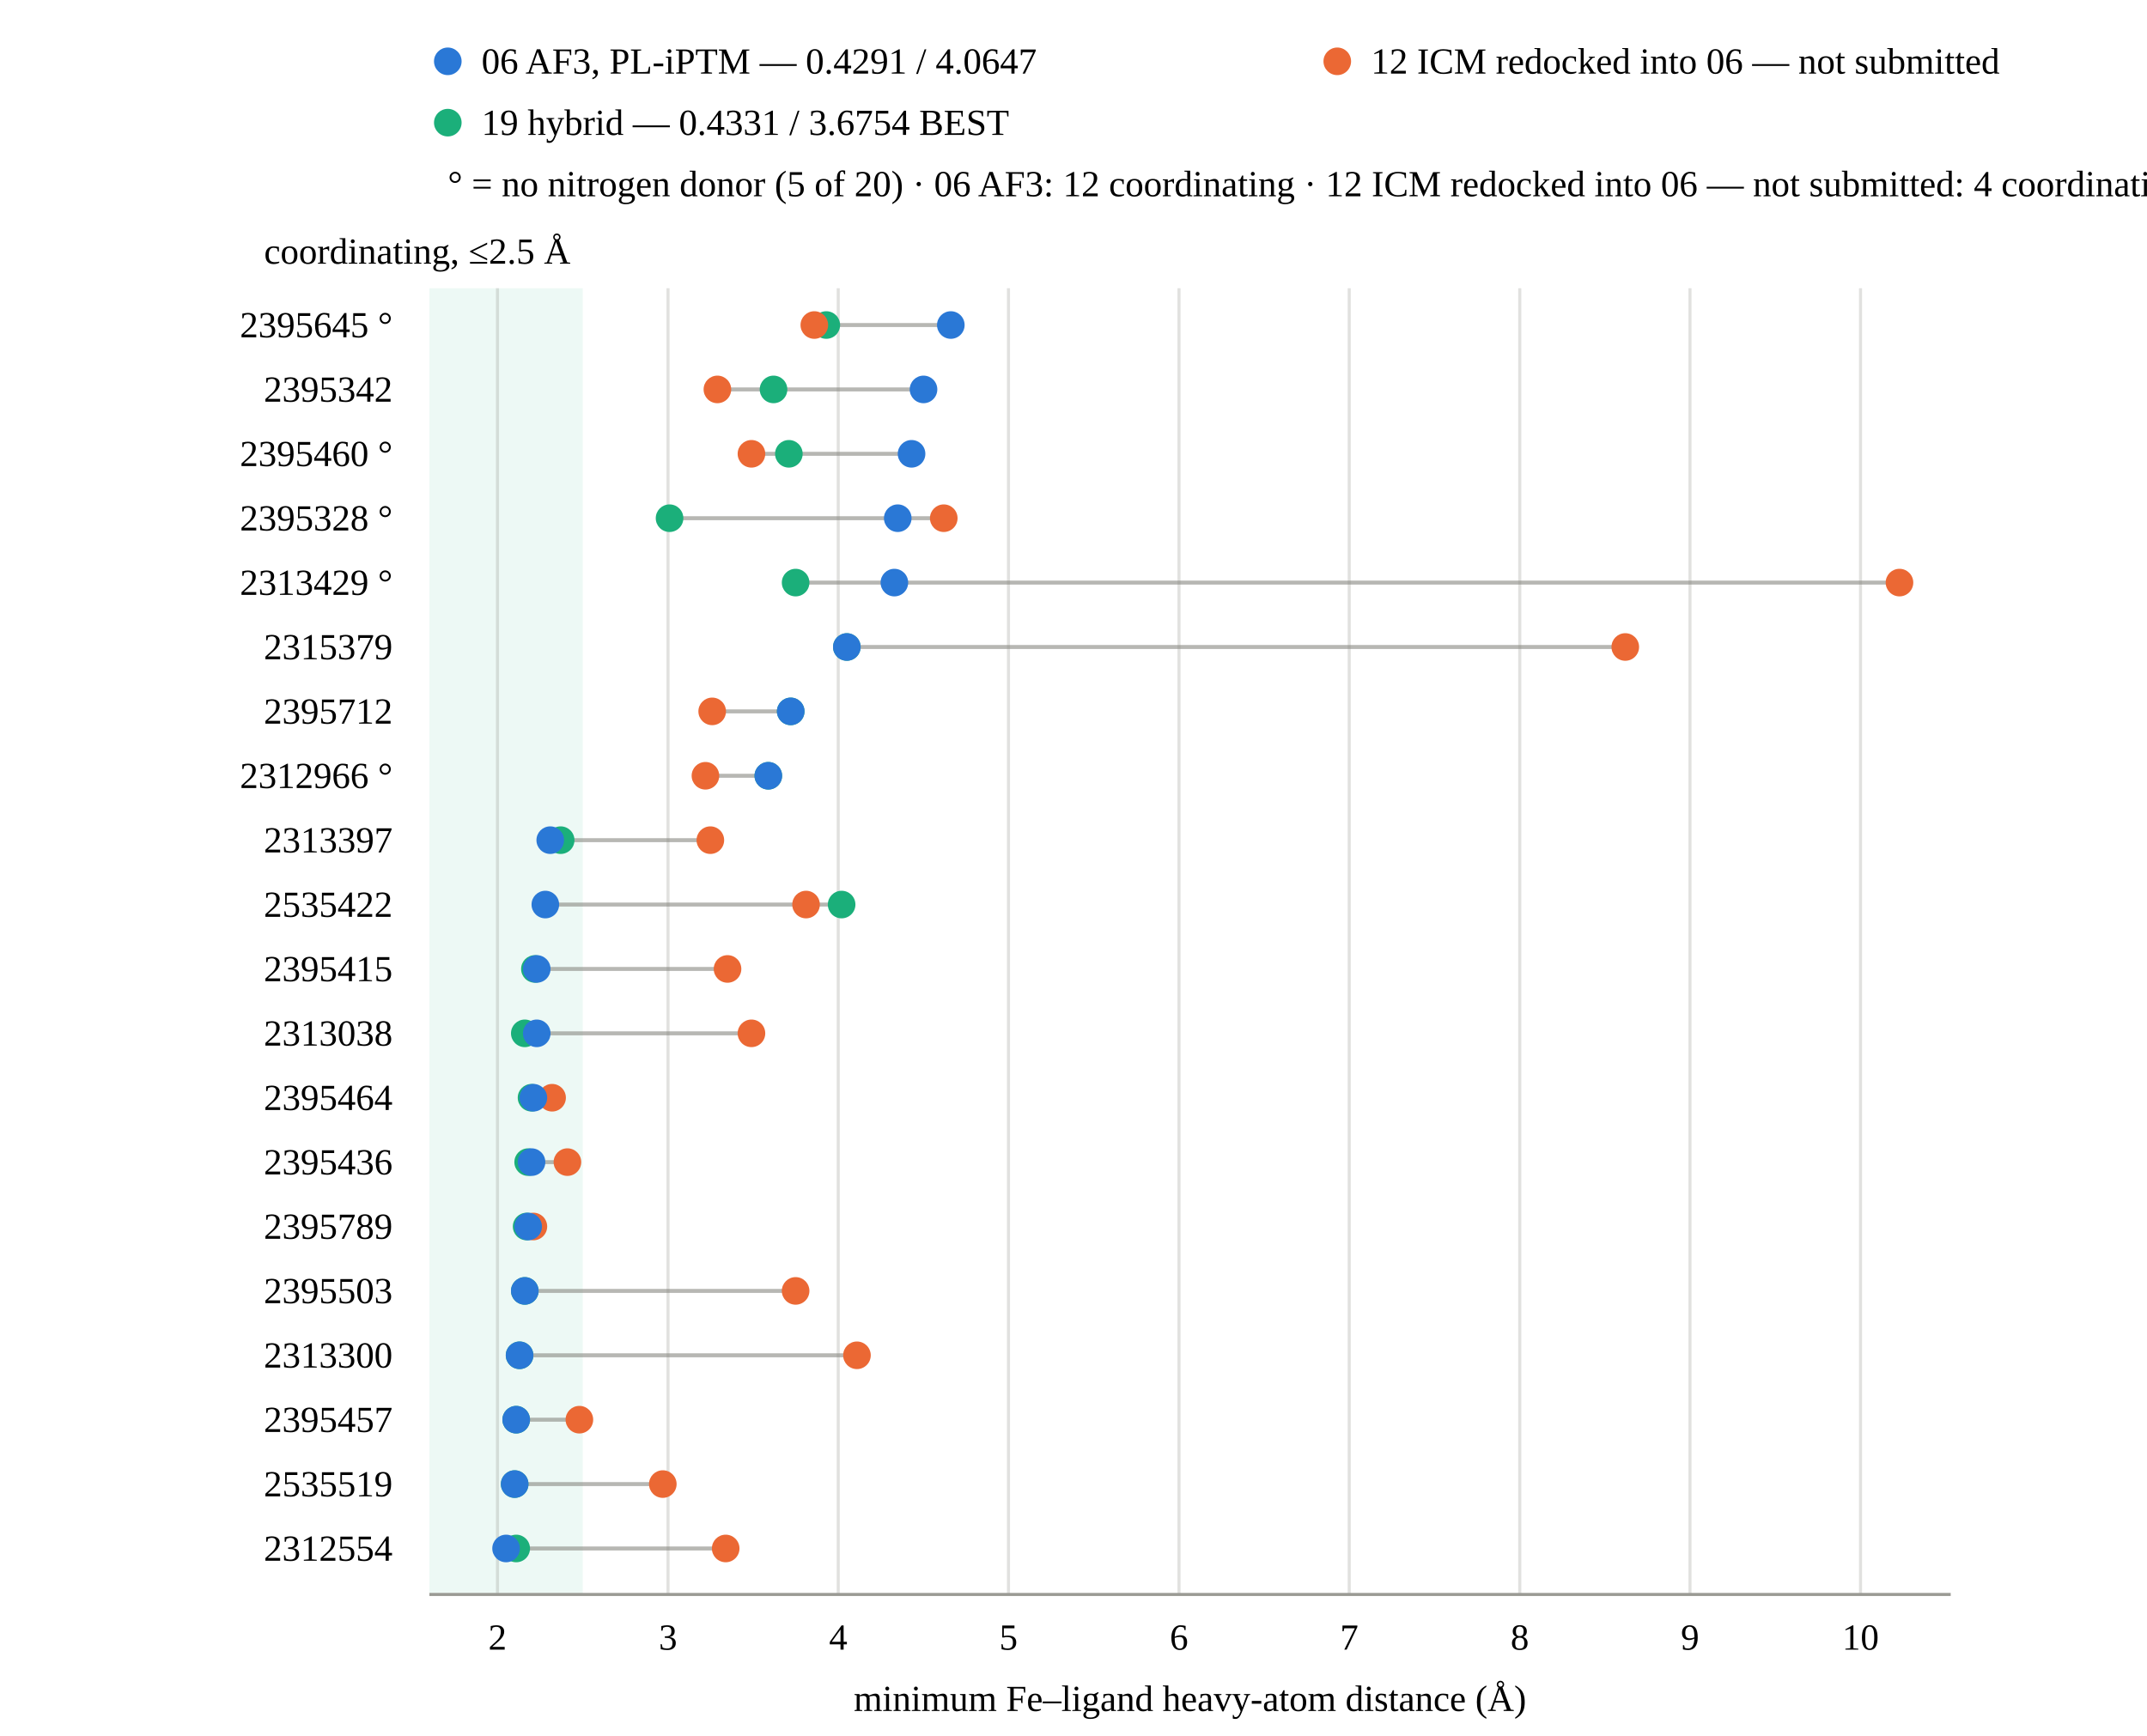
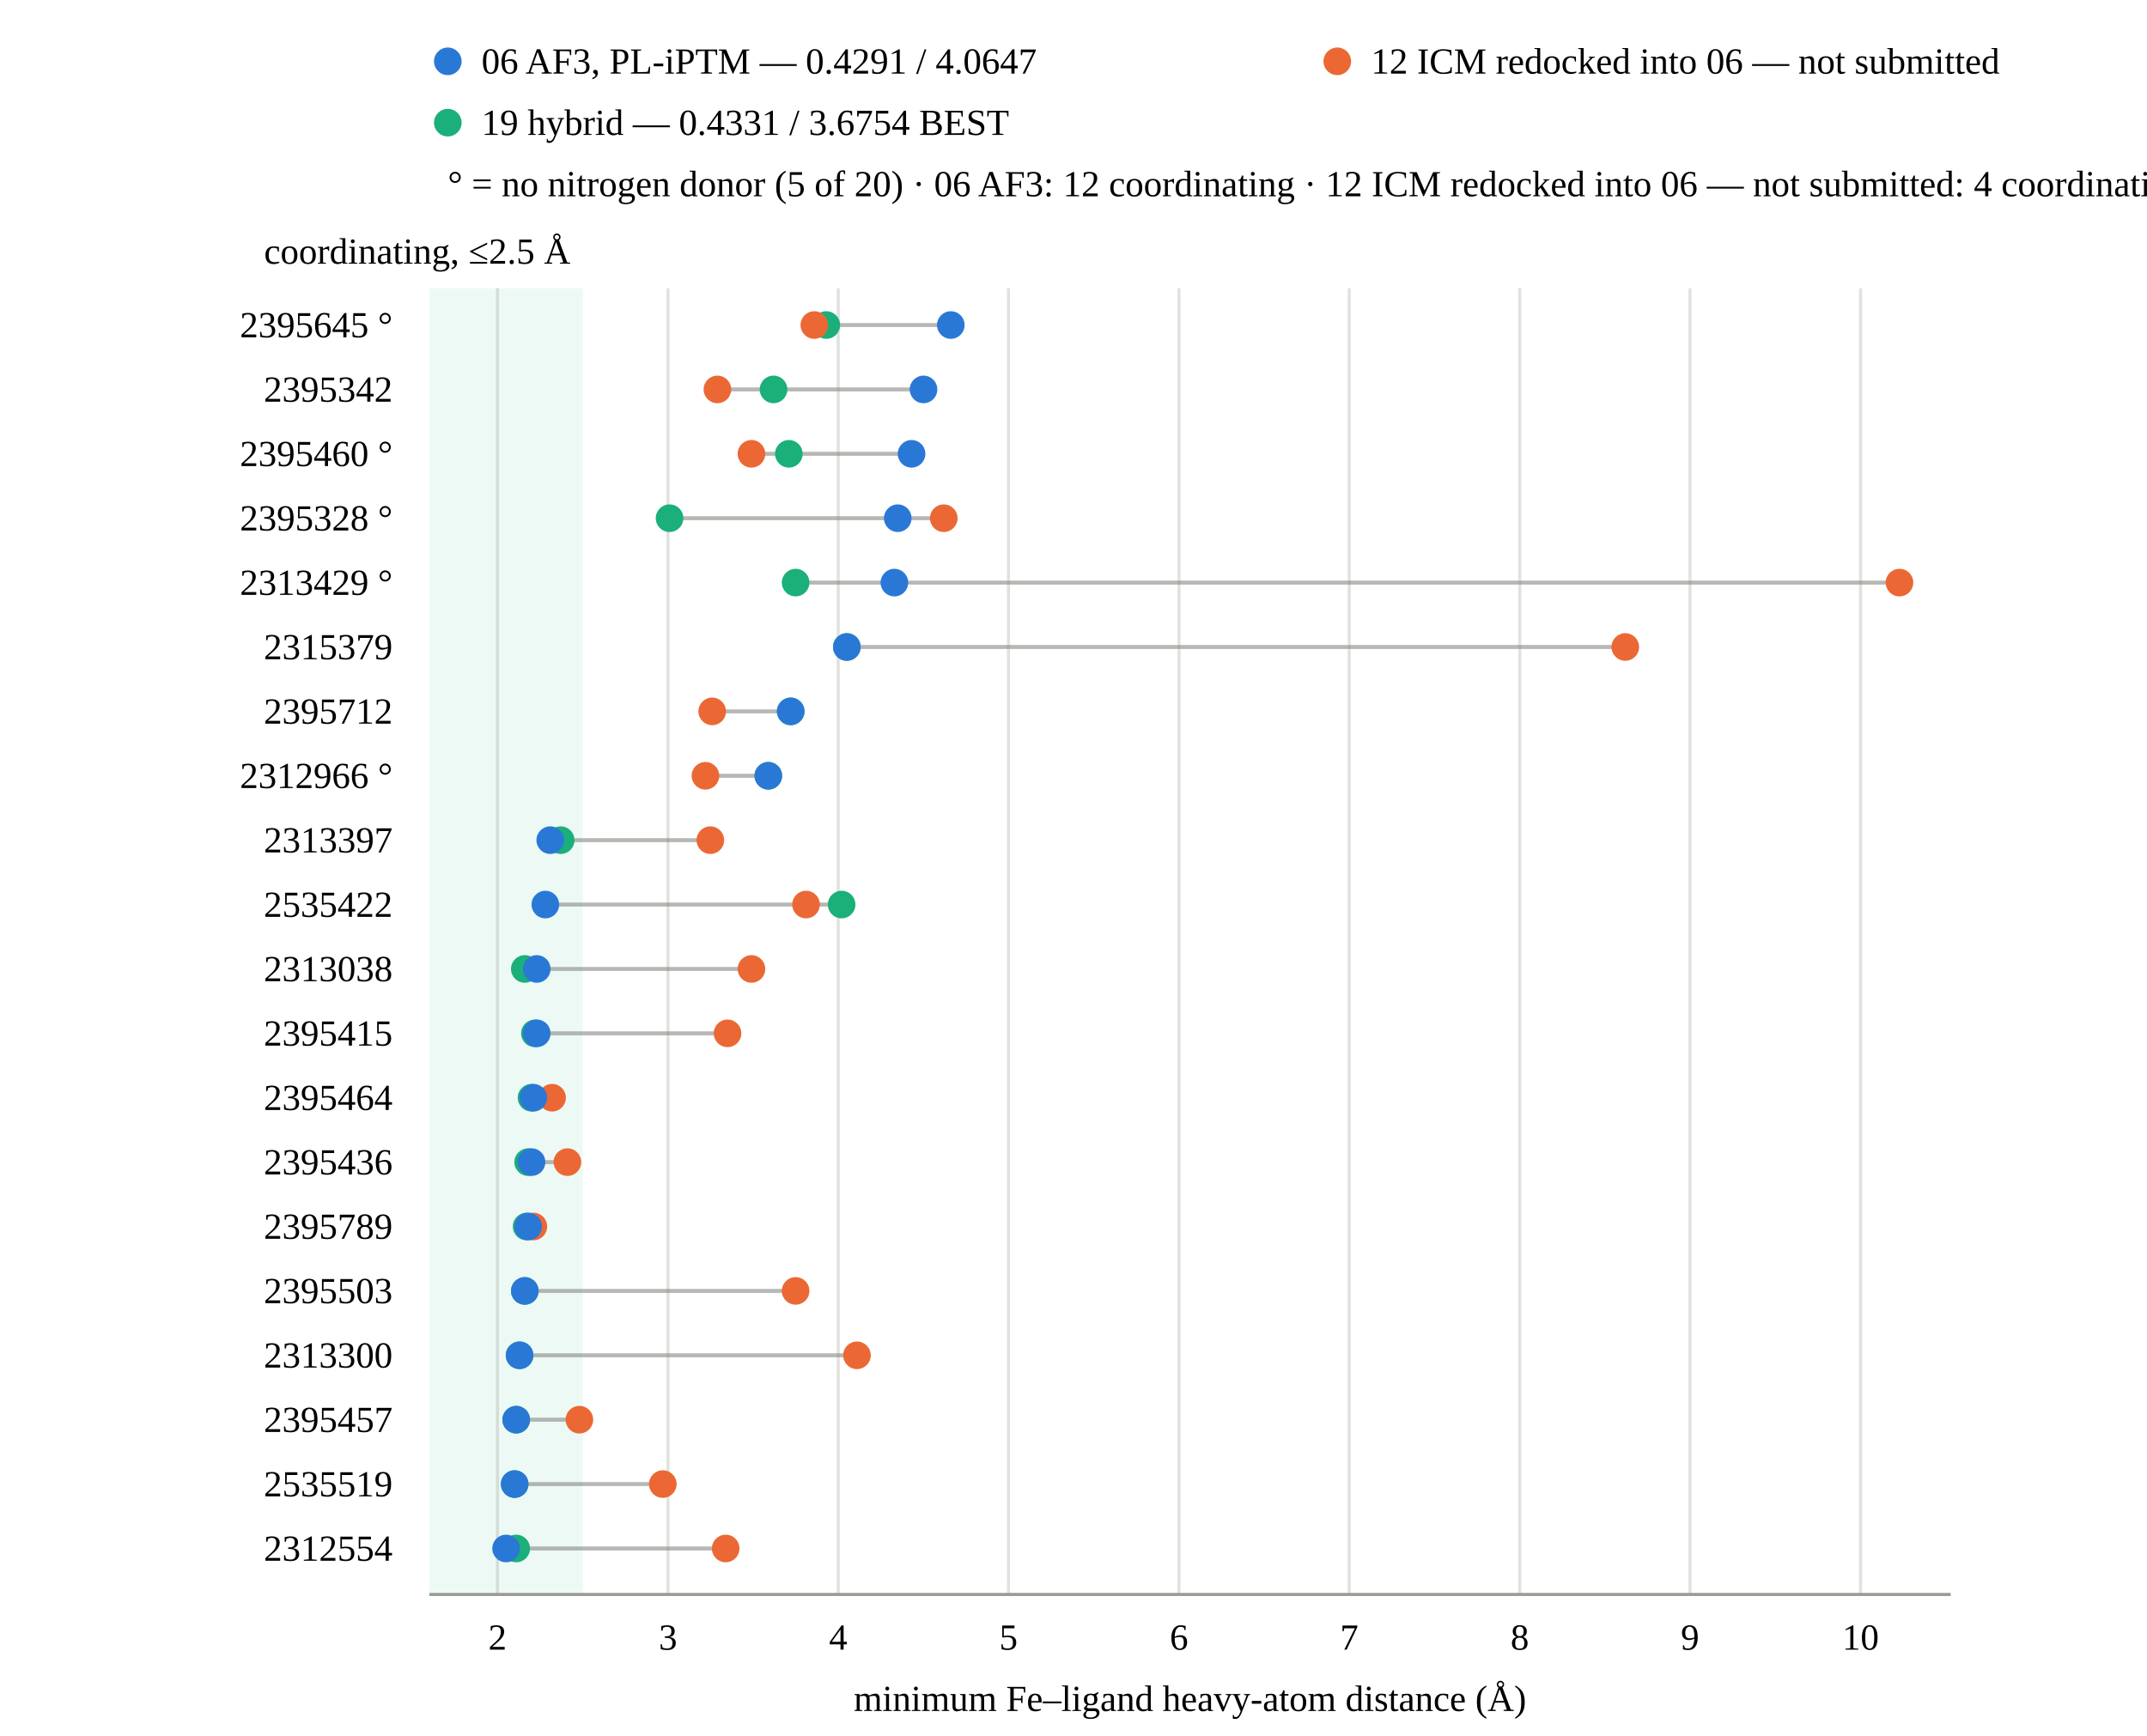
<svg xmlns="http://www.w3.org/2000/svg" viewBox="0 0 700 566" role="img">
  <rect x="140.0" y="94" width="50.0" height="426" fill="#1baf7a" opacity="0.08" />
  <text x="186.0" y="86" text-anchor="end" class="ts">coordinating, ≤2.5 Å</text>
  <line x1="162.2" y1="94" x2="162.2" y2="520" stroke="#9a9a94" stroke-opacity="0.3" />
  <text x="162.2" y="538" text-anchor="middle" class="ts">2</text>
  <line x1="217.8" y1="94" x2="217.8" y2="520" stroke="#9a9a94" stroke-opacity="0.3" />
  <text x="217.8" y="538" text-anchor="middle" class="ts">3</text>
  <line x1="273.3" y1="94" x2="273.3" y2="520" stroke="#9a9a94" stroke-opacity="0.3" />
  <text x="273.3" y="538" text-anchor="middle" class="ts">4</text>
  <line x1="328.8" y1="94" x2="328.8" y2="520" stroke="#9a9a94" stroke-opacity="0.3" />
  <text x="328.8" y="538" text-anchor="middle" class="ts">5</text>
  <line x1="384.4" y1="94" x2="384.4" y2="520" stroke="#9a9a94" stroke-opacity="0.3" />
  <text x="384.4" y="538" text-anchor="middle" class="ts">6</text>
  <line x1="439.9" y1="94" x2="439.9" y2="520" stroke="#9a9a94" stroke-opacity="0.3" />
  <text x="439.9" y="538" text-anchor="middle" class="ts">7</text>
  <line x1="495.5" y1="94" x2="495.5" y2="520" stroke="#9a9a94" stroke-opacity="0.3" />
  <text x="495.5" y="538" text-anchor="middle" class="ts">8</text>
  <line x1="551.0" y1="94" x2="551.0" y2="520" stroke="#9a9a94" stroke-opacity="0.3" />
  <text x="551.0" y="538" text-anchor="middle" class="ts">9</text>
  <line x1="606.6" y1="94" x2="606.6" y2="520" stroke="#9a9a94" stroke-opacity="0.3" />
  <text x="606.6" y="538" text-anchor="middle" class="ts">10</text>
  <text x="128" y="110" text-anchor="end" class="ts">2395645 °</text>
  <line x1="265.5" y1="106" x2="310.0" y2="106" stroke="#888780" stroke-width="1.3" stroke-opacity="0.6" />
  <circle cx="269.4" cy="106" r="4.5" fill="#1baf7a" />
  <circle cx="265.5" cy="106" r="4.5" fill="#eb6834" />
  <circle cx="310.0" cy="106" r="4.5" fill="#2a78d6" />
  <text x="128" y="131" text-anchor="end" class="ts">2395342</text>
  <line x1="233.9" y1="127" x2="301.1" y2="127" stroke="#888780" stroke-width="1.3" stroke-opacity="0.6" />
  <circle cx="252.2" cy="127" r="4.5" fill="#1baf7a" />
  <circle cx="233.9" cy="127" r="4.5" fill="#eb6834" />
  <circle cx="301.1" cy="127" r="4.5" fill="#2a78d6" />
  <text x="128" y="152" text-anchor="end" class="ts">2395460 °</text>
  <line x1="245.0" y1="148" x2="297.2" y2="148" stroke="#888780" stroke-width="1.3" stroke-opacity="0.6" />
  <circle cx="257.2" cy="148" r="4.5" fill="#1baf7a" />
  <circle cx="245.0" cy="148" r="4.5" fill="#eb6834" />
  <circle cx="297.2" cy="148" r="4.5" fill="#2a78d6" />
  <text x="128" y="173" text-anchor="end" class="ts">2395328 °</text>
  <line x1="218.3" y1="169" x2="307.7" y2="169" stroke="#888780" stroke-width="1.3" stroke-opacity="0.6" />
  <circle cx="218.3" cy="169" r="4.5" fill="#1baf7a" />
  <circle cx="307.7" cy="169" r="4.5" fill="#eb6834" />
  <circle cx="292.7" cy="169" r="4.5" fill="#2a78d6" />
  <text x="128" y="194" text-anchor="end" class="ts">2313429 °</text>
  <line x1="259.4" y1="190" x2="619.3" y2="190" stroke="#888780" stroke-width="1.3" stroke-opacity="0.6" />
  <circle cx="259.4" cy="190" r="4.5" fill="#1baf7a" />
  <circle cx="619.3" cy="190" r="4.5" fill="#eb6834" />
  <circle cx="291.6" cy="190" r="4.5" fill="#2a78d6" />
  <text x="128" y="215" text-anchor="end" class="ts">2315379</text>
  <line x1="276.1" y1="211" x2="529.9" y2="211" stroke="#888780" stroke-width="1.3" stroke-opacity="0.6" />
  <circle cx="276.1" cy="211" r="4.5" fill="#1baf7a" />
  <circle cx="529.9" cy="211" r="4.5" fill="#eb6834" />
  <circle cx="276.1" cy="211" r="4.5" fill="#2a78d6" />
  <text x="128" y="236" text-anchor="end" class="ts">2395712</text>
  <line x1="232.2" y1="232" x2="257.8" y2="232" stroke="#888780" stroke-width="1.3" stroke-opacity="0.6" />
  <circle cx="257.8" cy="232" r="4.5" fill="#1baf7a" />
  <circle cx="232.2" cy="232" r="4.5" fill="#eb6834" />
  <circle cx="257.8" cy="232" r="4.5" fill="#2a78d6" />
  <text x="128" y="257" text-anchor="end" class="ts">2312966 °</text>
  <line x1="230.0" y1="253" x2="250.5" y2="253" stroke="#888780" stroke-width="1.3" stroke-opacity="0.6" />
  <circle cx="250.5" cy="253" r="4.5" fill="#1baf7a" />
  <circle cx="230.0" cy="253" r="4.5" fill="#eb6834" />
  <circle cx="250.5" cy="253" r="4.5" fill="#2a78d6" />
  <text x="128" y="278" text-anchor="end" class="ts">2313397</text>
  <line x1="179.4" y1="274" x2="231.6" y2="274" stroke="#888780" stroke-width="1.3" stroke-opacity="0.6" />
  <circle cx="182.8" cy="274" r="4.5" fill="#1baf7a" />
  <circle cx="231.6" cy="274" r="4.5" fill="#eb6834" />
  <circle cx="179.4" cy="274" r="4.5" fill="#2a78d6" />
  <text x="128" y="299" text-anchor="end" class="ts">2535422</text>
  <line x1="177.8" y1="295" x2="274.4" y2="295" stroke="#888780" stroke-width="1.3" stroke-opacity="0.6" />
  <circle cx="274.4" cy="295" r="4.5" fill="#1baf7a" />
  <circle cx="262.8" cy="295" r="4.5" fill="#eb6834" />
  <circle cx="177.8" cy="295" r="4.5" fill="#2a78d6" />
-   <text x="128" y="320" text-anchor="end" class="ts">2395415</text>
-   <line x1="174.4" y1="316" x2="237.2" y2="316" stroke="#888780" stroke-width="1.3" stroke-opacity="0.6" />
-   <circle cx="174.4" cy="316" r="4.5" fill="#1baf7a" />
-   <circle cx="237.2" cy="316" r="4.5" fill="#eb6834" />
+   <text x="128" y="320" text-anchor="end" class="ts">2313038</text>
+   <line x1="171.1" y1="316" x2="245.0" y2="316" stroke="#888780" stroke-width="1.3" stroke-opacity="0.6" />
+   <circle cx="171.1" cy="316" r="4.5" fill="#1baf7a" />
+   <circle cx="245.0" cy="316" r="4.5" fill="#eb6834" />
  <circle cx="175.0" cy="316" r="4.5" fill="#2a78d6" />
-   <text x="128" y="341" text-anchor="end" class="ts">2313038</text>
-   <line x1="171.1" y1="337" x2="245.0" y2="337" stroke="#888780" stroke-width="1.3" stroke-opacity="0.6" />
-   <circle cx="171.1" cy="337" r="4.5" fill="#1baf7a" />
-   <circle cx="245.0" cy="337" r="4.5" fill="#eb6834" />
+   <text x="128" y="341" text-anchor="end" class="ts">2395415</text>
+   <line x1="174.4" y1="337" x2="237.2" y2="337" stroke="#888780" stroke-width="1.3" stroke-opacity="0.6" />
+   <circle cx="174.4" cy="337" r="4.5" fill="#1baf7a" />
+   <circle cx="237.2" cy="337" r="4.5" fill="#eb6834" />
  <circle cx="175.0" cy="337" r="4.5" fill="#2a78d6" />
  <text x="128" y="362" text-anchor="end" class="ts">2395464</text>
  <line x1="173.3" y1="358" x2="180.0" y2="358" stroke="#888780" stroke-width="1.3" stroke-opacity="0.6" />
  <circle cx="173.3" cy="358" r="4.5" fill="#1baf7a" />
  <circle cx="180.0" cy="358" r="4.5" fill="#eb6834" />
  <circle cx="173.9" cy="358" r="4.5" fill="#2a78d6" />
  <text x="128" y="383" text-anchor="end" class="ts">2395436</text>
  <line x1="172.2" y1="379" x2="185.0" y2="379" stroke="#888780" stroke-width="1.3" stroke-opacity="0.6" />
  <circle cx="172.2" cy="379" r="4.5" fill="#1baf7a" />
  <circle cx="185.0" cy="379" r="4.5" fill="#eb6834" />
  <circle cx="173.3" cy="379" r="4.5" fill="#2a78d6" />
  <text x="128" y="404" text-anchor="end" class="ts">2395789</text>
  <line x1="171.7" y1="400" x2="173.9" y2="400" stroke="#888780" stroke-width="1.3" stroke-opacity="0.6" />
  <circle cx="171.7" cy="400" r="4.5" fill="#1baf7a" />
  <circle cx="173.9" cy="400" r="4.5" fill="#eb6834" />
  <circle cx="172.2" cy="400" r="4.5" fill="#2a78d6" />
  <text x="128" y="425" text-anchor="end" class="ts">2395503</text>
  <line x1="171.1" y1="421" x2="259.4" y2="421" stroke="#888780" stroke-width="1.3" stroke-opacity="0.6" />
  <circle cx="171.1" cy="421" r="4.5" fill="#1baf7a" />
  <circle cx="259.4" cy="421" r="4.5" fill="#eb6834" />
  <circle cx="171.1" cy="421" r="4.5" fill="#2a78d6" />
  <text x="128" y="446" text-anchor="end" class="ts">2313300</text>
  <line x1="169.4" y1="442" x2="279.4" y2="442" stroke="#888780" stroke-width="1.3" stroke-opacity="0.6" />
  <circle cx="169.4" cy="442" r="4.5" fill="#1baf7a" />
  <circle cx="279.4" cy="442" r="4.5" fill="#eb6834" />
  <circle cx="169.4" cy="442" r="4.5" fill="#2a78d6" />
  <text x="128" y="467" text-anchor="end" class="ts">2395457</text>
  <line x1="168.3" y1="463" x2="188.9" y2="463" stroke="#888780" stroke-width="1.3" stroke-opacity="0.6" />
  <circle cx="168.3" cy="463" r="4.5" fill="#1baf7a" />
  <circle cx="188.9" cy="463" r="4.5" fill="#eb6834" />
  <circle cx="168.3" cy="463" r="4.5" fill="#2a78d6" />
  <text x="128" y="488" text-anchor="end" class="ts">2535519</text>
  <line x1="167.8" y1="484" x2="216.1" y2="484" stroke="#888780" stroke-width="1.3" stroke-opacity="0.6" />
  <circle cx="167.8" cy="484" r="4.5" fill="#1baf7a" />
  <circle cx="216.1" cy="484" r="4.5" fill="#eb6834" />
  <circle cx="167.8" cy="484" r="4.5" fill="#2a78d6" />
  <text x="128" y="509" text-anchor="end" class="ts">2312554</text>
  <line x1="165.0" y1="505" x2="236.6" y2="505" stroke="#888780" stroke-width="1.3" stroke-opacity="0.6" />
  <circle cx="168.3" cy="505" r="4.5" fill="#1baf7a" />
  <circle cx="236.6" cy="505" r="4.5" fill="#eb6834" />
  <circle cx="165.0" cy="505" r="4.5" fill="#2a78d6" />
  <line x1="140" y1="520" x2="636" y2="520" stroke="#9a9a94" />
  <text x="388" y="558" text-anchor="middle" class="ts">minimum Fe–ligand heavy-atom distance (Å)</text>
  <circle cx="146" cy="20" r="4.5" fill="#2a78d6" />
  <text x="157" y="24" class="ts">06 AF3, PL-iPTM — 0.4291 / 4.0647</text>
  <circle cx="436" cy="20" r="4.5" fill="#eb6834" />
  <text x="447" y="24" class="ts">12 ICM redocked into 06 — not submitted</text>
  <circle cx="146" cy="40" r="4.5" fill="#1baf7a" />
  <text x="157" y="44" class="ts">19 hybrid — 0.4331 / 3.6754  BEST</text>
  <text x="146" y="64" class="ts">° = no nitrogen donor (5 of 20) · 06 AF3: 12 coordinating · 12 ICM redocked into 06 — not submitted: 4 coordinating · 19 hybrid — 0.4331 / 3.6754  BEST: 11 coordinating</text>
</svg>
